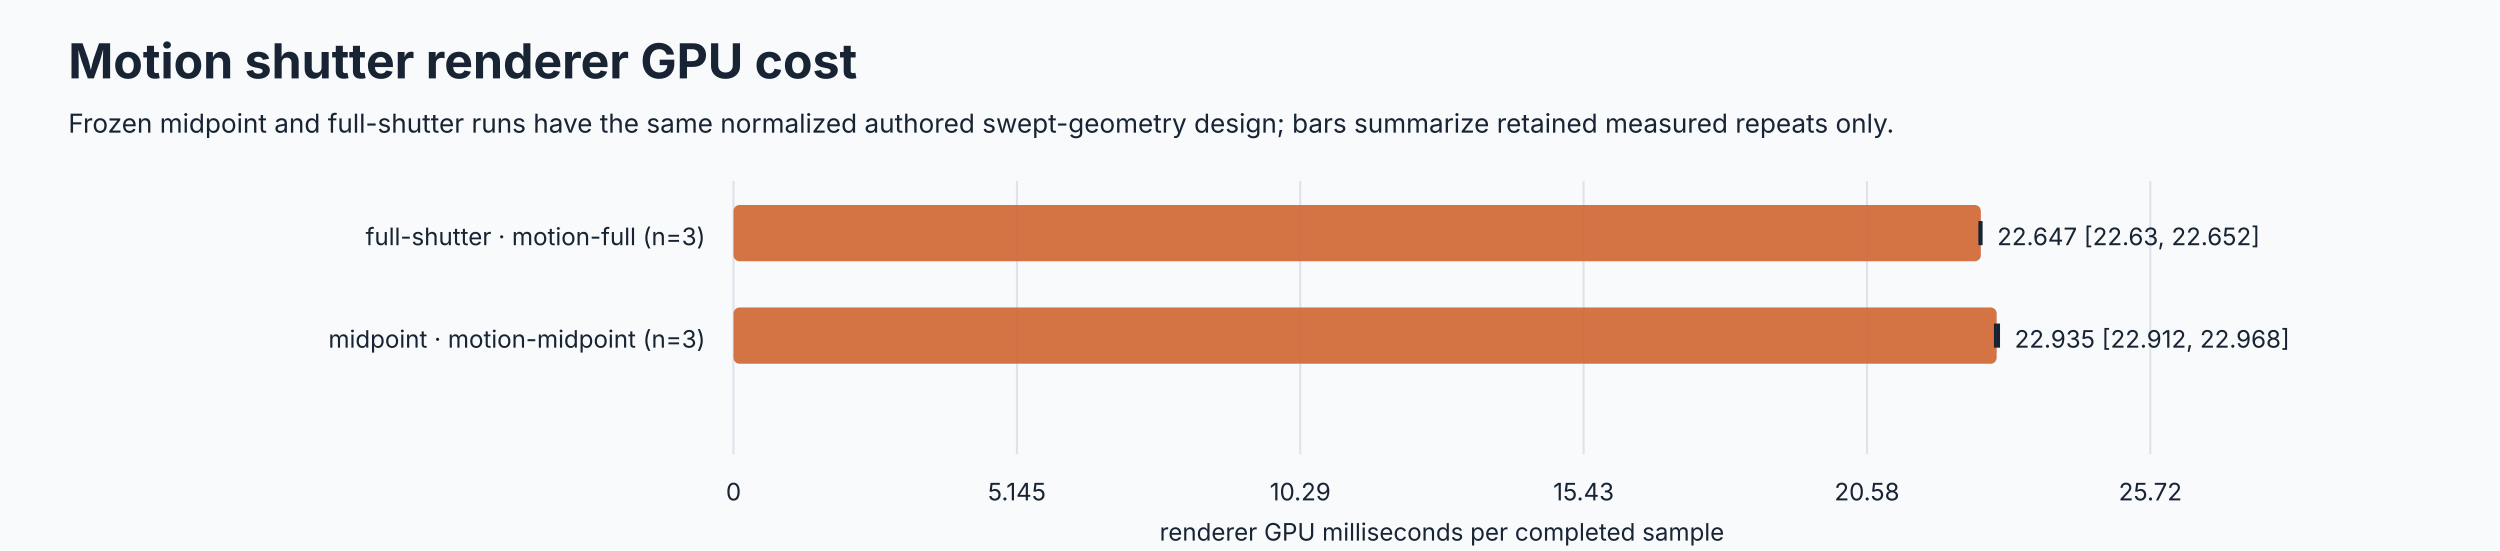
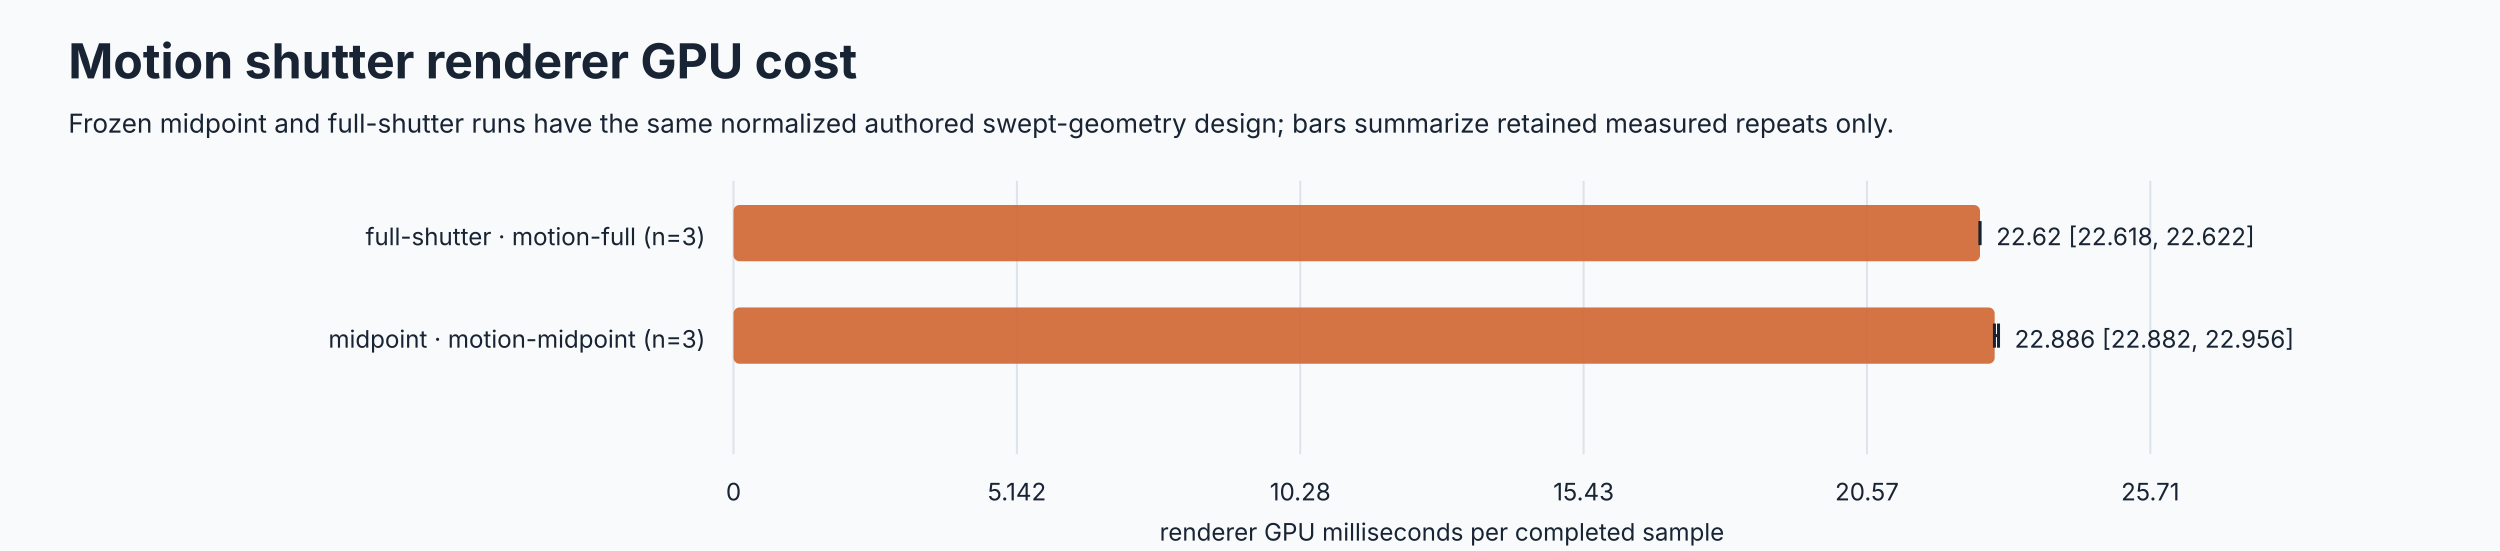
<svg xmlns="http://www.w3.org/2000/svg" width="1244" height="274" viewBox="0 0 1244 274" role="img" aria-labelledby="title desc">
  <rect width="1244" height="274" fill="#f8fafc" />
  <g font-family="system-ui,-apple-system,BlinkMacSystemFont,Segoe UI,sans-serif" fill="#182433">
    <text x="34" y="39" font-size="24" font-weight="650">Motion shutter renderer GPU cost</text>
    <text x="34" y="66" font-size="13">Frozen midpoint and full-shutter runs have the same normalized authored swept-geometry design; bars summarize retained measured repeats only.</text>
    <path d="M365.00 90 V226" stroke="#dde3ea" />
    <text x="365.00" y="249" text-anchor="middle" font-size="12">0</text>
    <path d="M506.00 90 V226" stroke="#dde3ea" />
-     <text x="506.00" y="249" text-anchor="middle" font-size="12">5.145</text>
+     <text x="506.00" y="249" text-anchor="middle" font-size="12">5.142</text>
    <path d="M647.00 90 V226" stroke="#dde3ea" />
-     <text x="647.00" y="249" text-anchor="middle" font-size="12">10.29</text>
+     <text x="647.00" y="249" text-anchor="middle" font-size="12">10.28</text>
    <path d="M788.00 90 V226" stroke="#dde3ea" />
    <text x="788.00" y="249" text-anchor="middle" font-size="12">15.43</text>
    <path d="M929.00 90 V226" stroke="#dde3ea" />
-     <text x="929.00" y="249" text-anchor="middle" font-size="12">20.58</text>
+     <text x="929.00" y="249" text-anchor="middle" font-size="12">20.57</text>
    <path d="M1070.00 90 V226" stroke="#dde3ea" />
-     <text x="1070.00" y="249" text-anchor="middle" font-size="12">25.72</text>
+     <text x="1070.00" y="249" text-anchor="middle" font-size="12">25.71</text>
    <text x="717.50" y="269" text-anchor="middle" font-size="12">renderer GPU milliseconds per completed sample</text>
    <text x="351" y="122" text-anchor="end" font-size="12">full-shutter · motion-full (n=3)</text>
-     <rect x="365" y="102" width="620.67" height="28" rx="3" fill="#d06531" opacity="0.9" />
-     <path d="M985.20 116 H985.79 M985.20 110 V122 M985.79 110 V122" stroke="#172331" stroke-width="1.5" />
-     <text x="993.79" y="122" font-size="12">22.647 [22.63, 22.652]</text>
+     <rect x="365" y="102" width="620.26" height="28" rx="3" fill="#d06531" opacity="0.9" />
+     <path d="M985.20 116 H985.30 M985.20 110 V122 M985.30 110 V122" stroke="#172331" stroke-width="1.5" />
+     <text x="993.30" y="122" font-size="12">22.62 [22.618, 22.622]</text>
    <text x="351" y="173" text-anchor="end" font-size="12">midpoint · motion-midpoint (n=3)</text>
-     <rect x="365" y="153" width="628.54" height="28" rx="3" fill="#d06531" opacity="0.9" />
-     <path d="M992.93 167 H994.46 M992.93 161 V173 M994.46 161 V173" stroke="#172331" stroke-width="1.5" />
-     <text x="1002.46" y="173" font-size="12">22.935 [22.912, 22.968]</text>
+     <rect x="365" y="153" width="627.55" height="28" rx="3" fill="#d06531" opacity="0.9" />
+     <path d="M992.43 167 H994.46 M992.43 161 V173 M994.46 161 V173" stroke="#172331" stroke-width="1.5" />
+     <text x="1002.46" y="173" font-size="12">22.886 [22.882, 22.956]</text>
  </g>
</svg>
